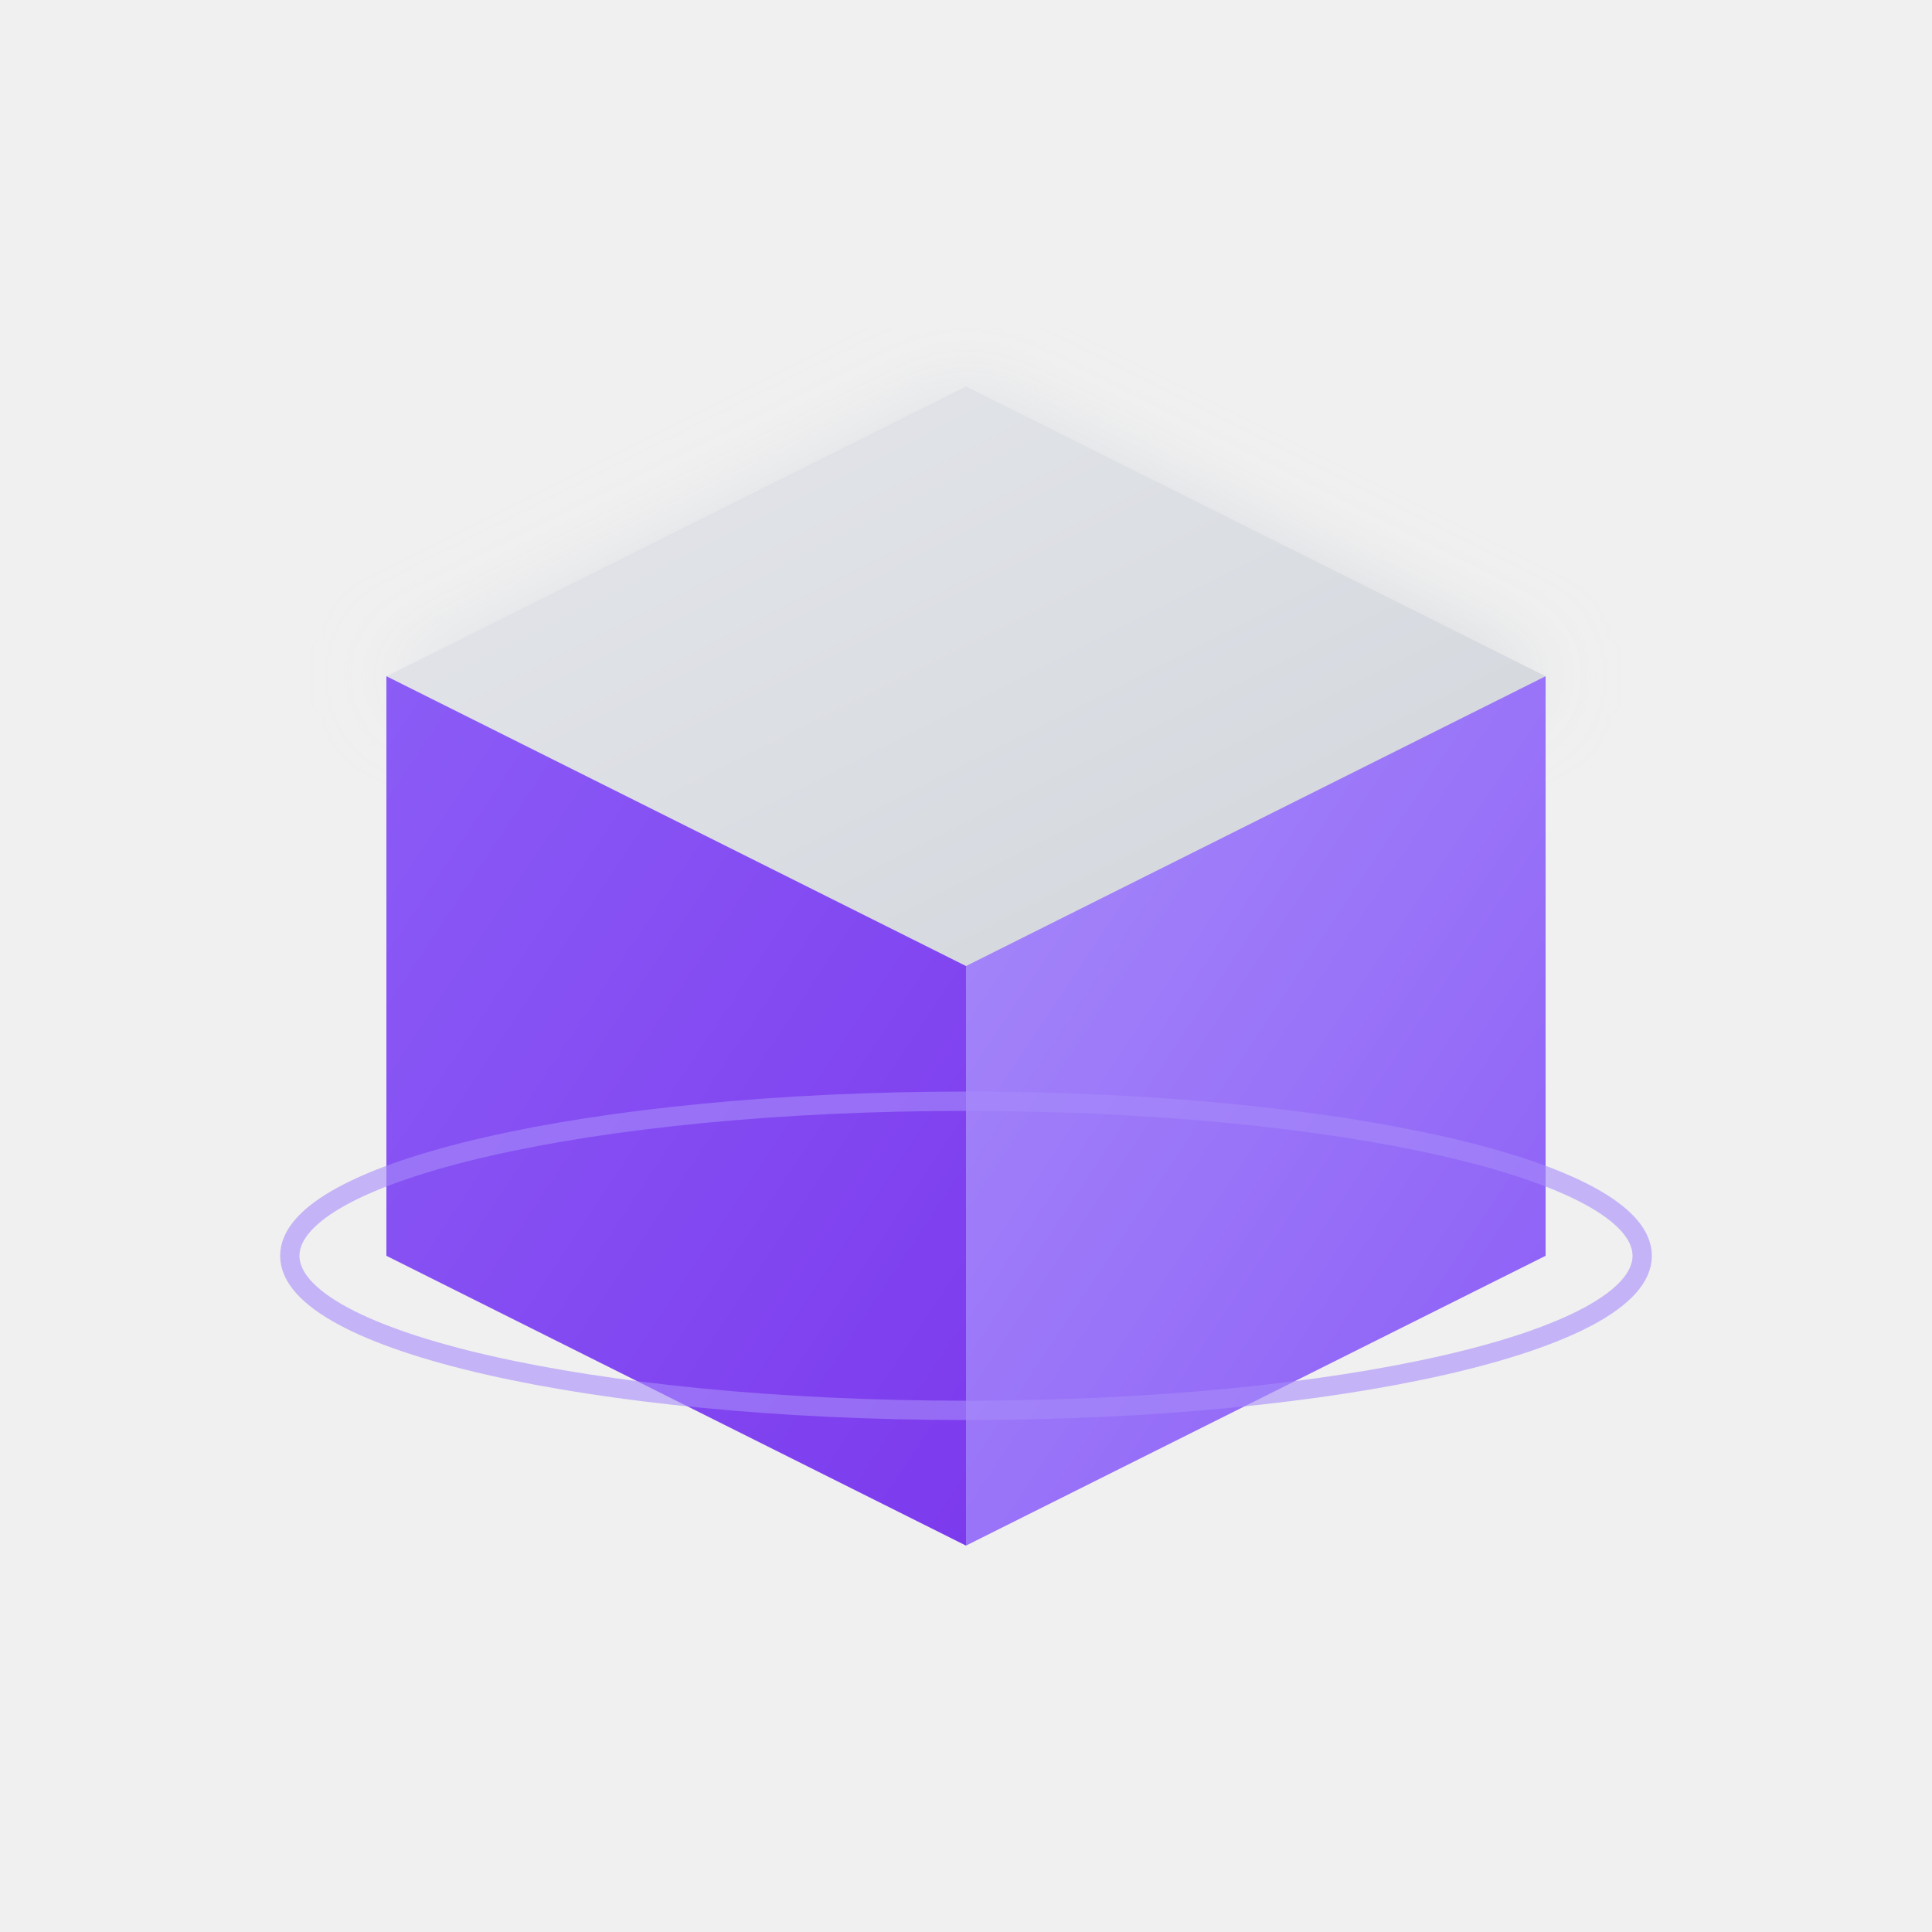
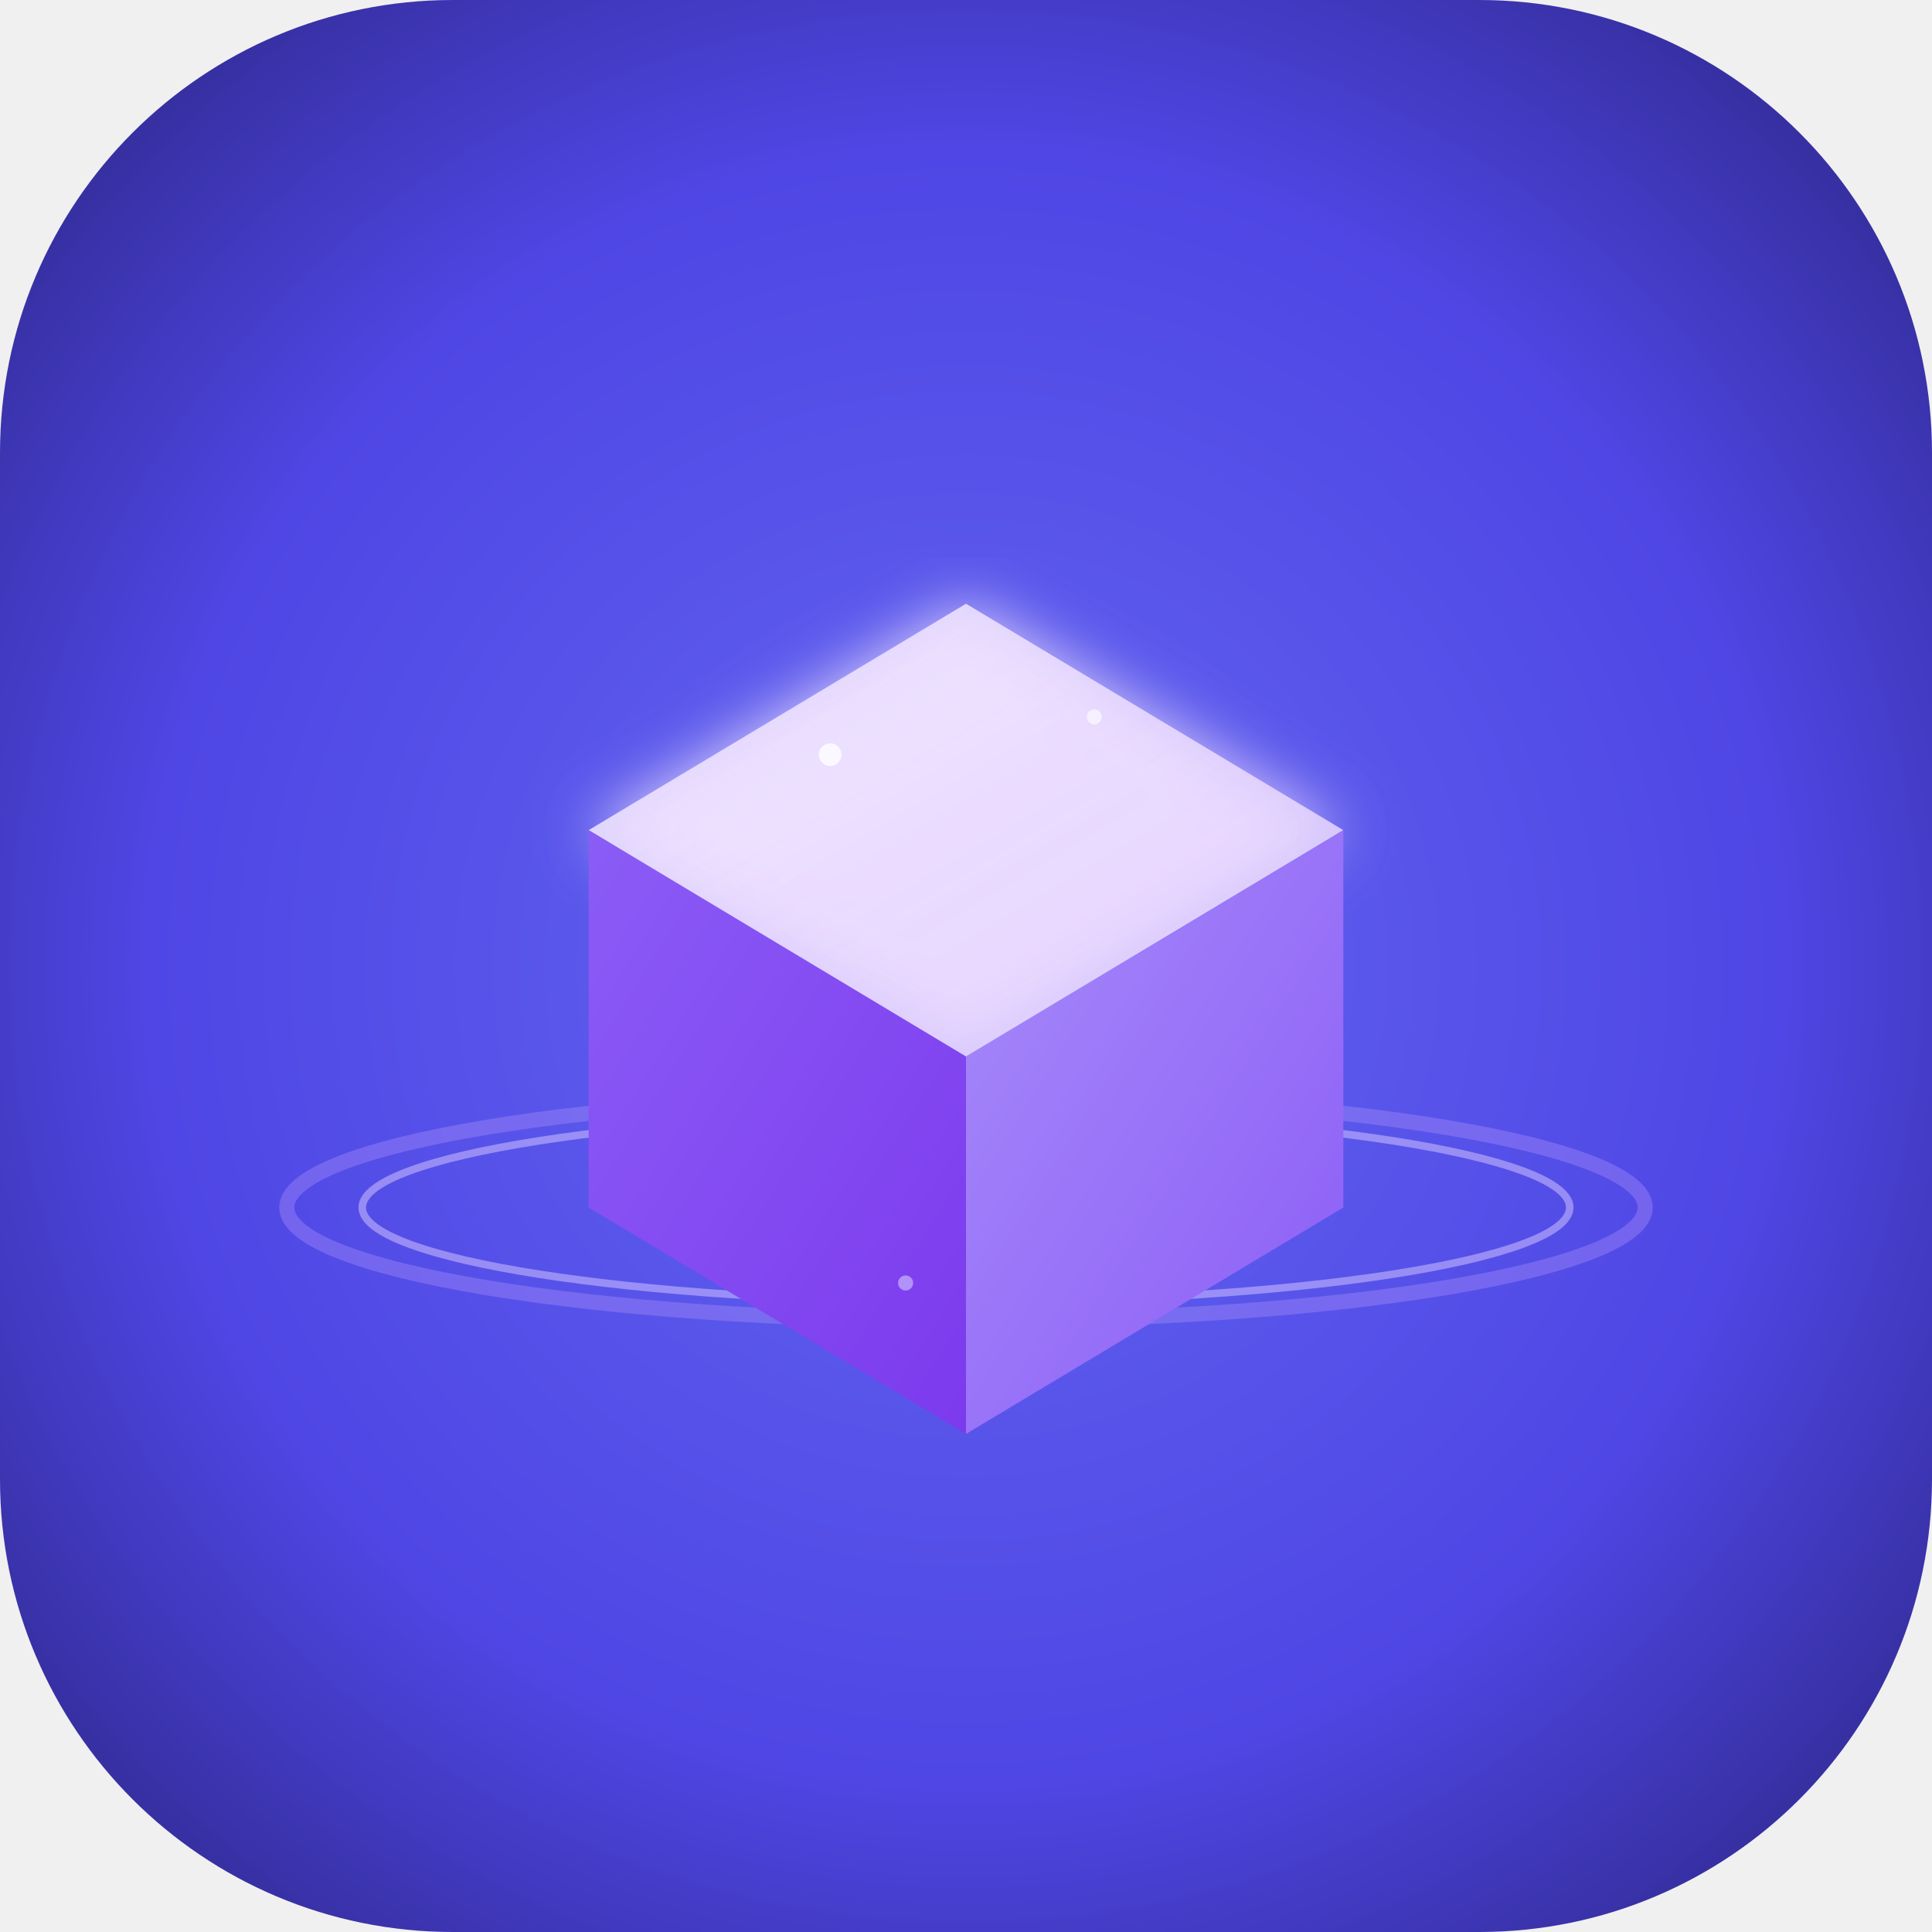
- <svg xmlns="http://www.w3.org/2000/svg" viewBox="0 0 100 100">
+ <svg xmlns="http://www.w3.org/2000/svg" viewBox="0 0 512 512">
  <defs>
-     <linearGradient id="topGradient" x1="0%" y1="0%" x2="100%" y2="100%">
-       <stop offset="0%" style="stop-color:#E5E7EB;stop-opacity:1" />
-       <stop offset="100%" style="stop-color:#D1D5DB;stop-opacity:1" />
+     <radialGradient id="bgGradient" cx="50%" cy="50%" r="60%">
+       <stop offset="0%" style="stop-color:#6366F1;stop-opacity:1" />
+       <stop offset="70%" style="stop-color:#4F46E5;stop-opacity:1" />
+       <stop offset="100%" style="stop-color:#3730A3;stop-opacity:1" />
+     </radialGradient>
+     <linearGradient id="topFace" x1="0%" y1="0%" x2="100%" y2="100%">
+       <stop offset="0%" style="stop-color:#F3E8FF;stop-opacity:0.9" />
+       <stop offset="100%" style="stop-color:#E9D5FF;stop-opacity:0.8" />
    </linearGradient>
-     <linearGradient id="leftGradient" x1="0%" y1="0%" x2="100%" y2="100%">
+     <linearGradient id="leftFace" x1="0%" y1="0%" x2="100%" y2="100%">
      <stop offset="0%" style="stop-color:#8B5CF6;stop-opacity:1" />
      <stop offset="100%" style="stop-color:#7C3AED;stop-opacity:1" />
    </linearGradient>
-     <linearGradient id="rightGradient" x1="0%" y1="0%" x2="100%" y2="100%">
+     <linearGradient id="rightFace" x1="0%" y1="0%" x2="100%" y2="100%">
      <stop offset="0%" style="stop-color:#A78BFA;stop-opacity:1" />
      <stop offset="100%" style="stop-color:#8B5CF6;stop-opacity:1" />
    </linearGradient>
    <filter id="glow">
-       <feGaussianBlur stdDeviation="2" result="coloredBlur" />
+       <feGaussianBlur stdDeviation="8" result="coloredBlur" />
      <feMerge>
        <feMergeNode in="coloredBlur" />
        <feMergeNode in="SourceGraphic" />
      </feMerge>
    </filter>
  </defs>
-   <path d="M20 35 L50 20 L80 35 L50 50 Z" fill="url(#topGradient)" filter="url(#glow)" />
-   <path d="M20 35 L50 50 L50 80 L20 65 Z" fill="url(#leftGradient)" />
-   <path d="M50 50 L80 35 L80 65 L50 80 Z" fill="url(#rightGradient)" />
-   <ellipse cx="50" cy="65" rx="35" ry="8" fill="none" stroke="#A78BFA" stroke-width="1" opacity="0.6" />
+   <rect width="512" height="512" fill="url(#bgGradient)" rx="120" />
+   <ellipse cx="256" cy="320" rx="180" ry="30" fill="none" stroke="#A78BFA" stroke-width="4" opacity="0.4" />
+   <ellipse cx="256" cy="320" rx="160" ry="25" fill="none" stroke="#C4B5FD" stroke-width="2" opacity="0.6" />
+   <path d="M156 220 L256 160 L356 220 L256 280 Z" fill="url(#topFace)" filter="url(#glow)" />
+   <path d="M156 220 L256 280 L256 380 L156 320 Z" fill="url(#leftFace)" />
+   <path d="M256 280 L356 220 L356 320 L256 380 Z" fill="url(#rightFace)" />
+   <circle cx="220" cy="200" r="3" fill="#FFFFFF" opacity="0.8" />
+   <circle cx="290" cy="190" r="2" fill="#FFFFFF" opacity="0.6" />
+   <circle cx="240" cy="340" r="2" fill="#C4B5FD" opacity="0.7" />
</svg>
